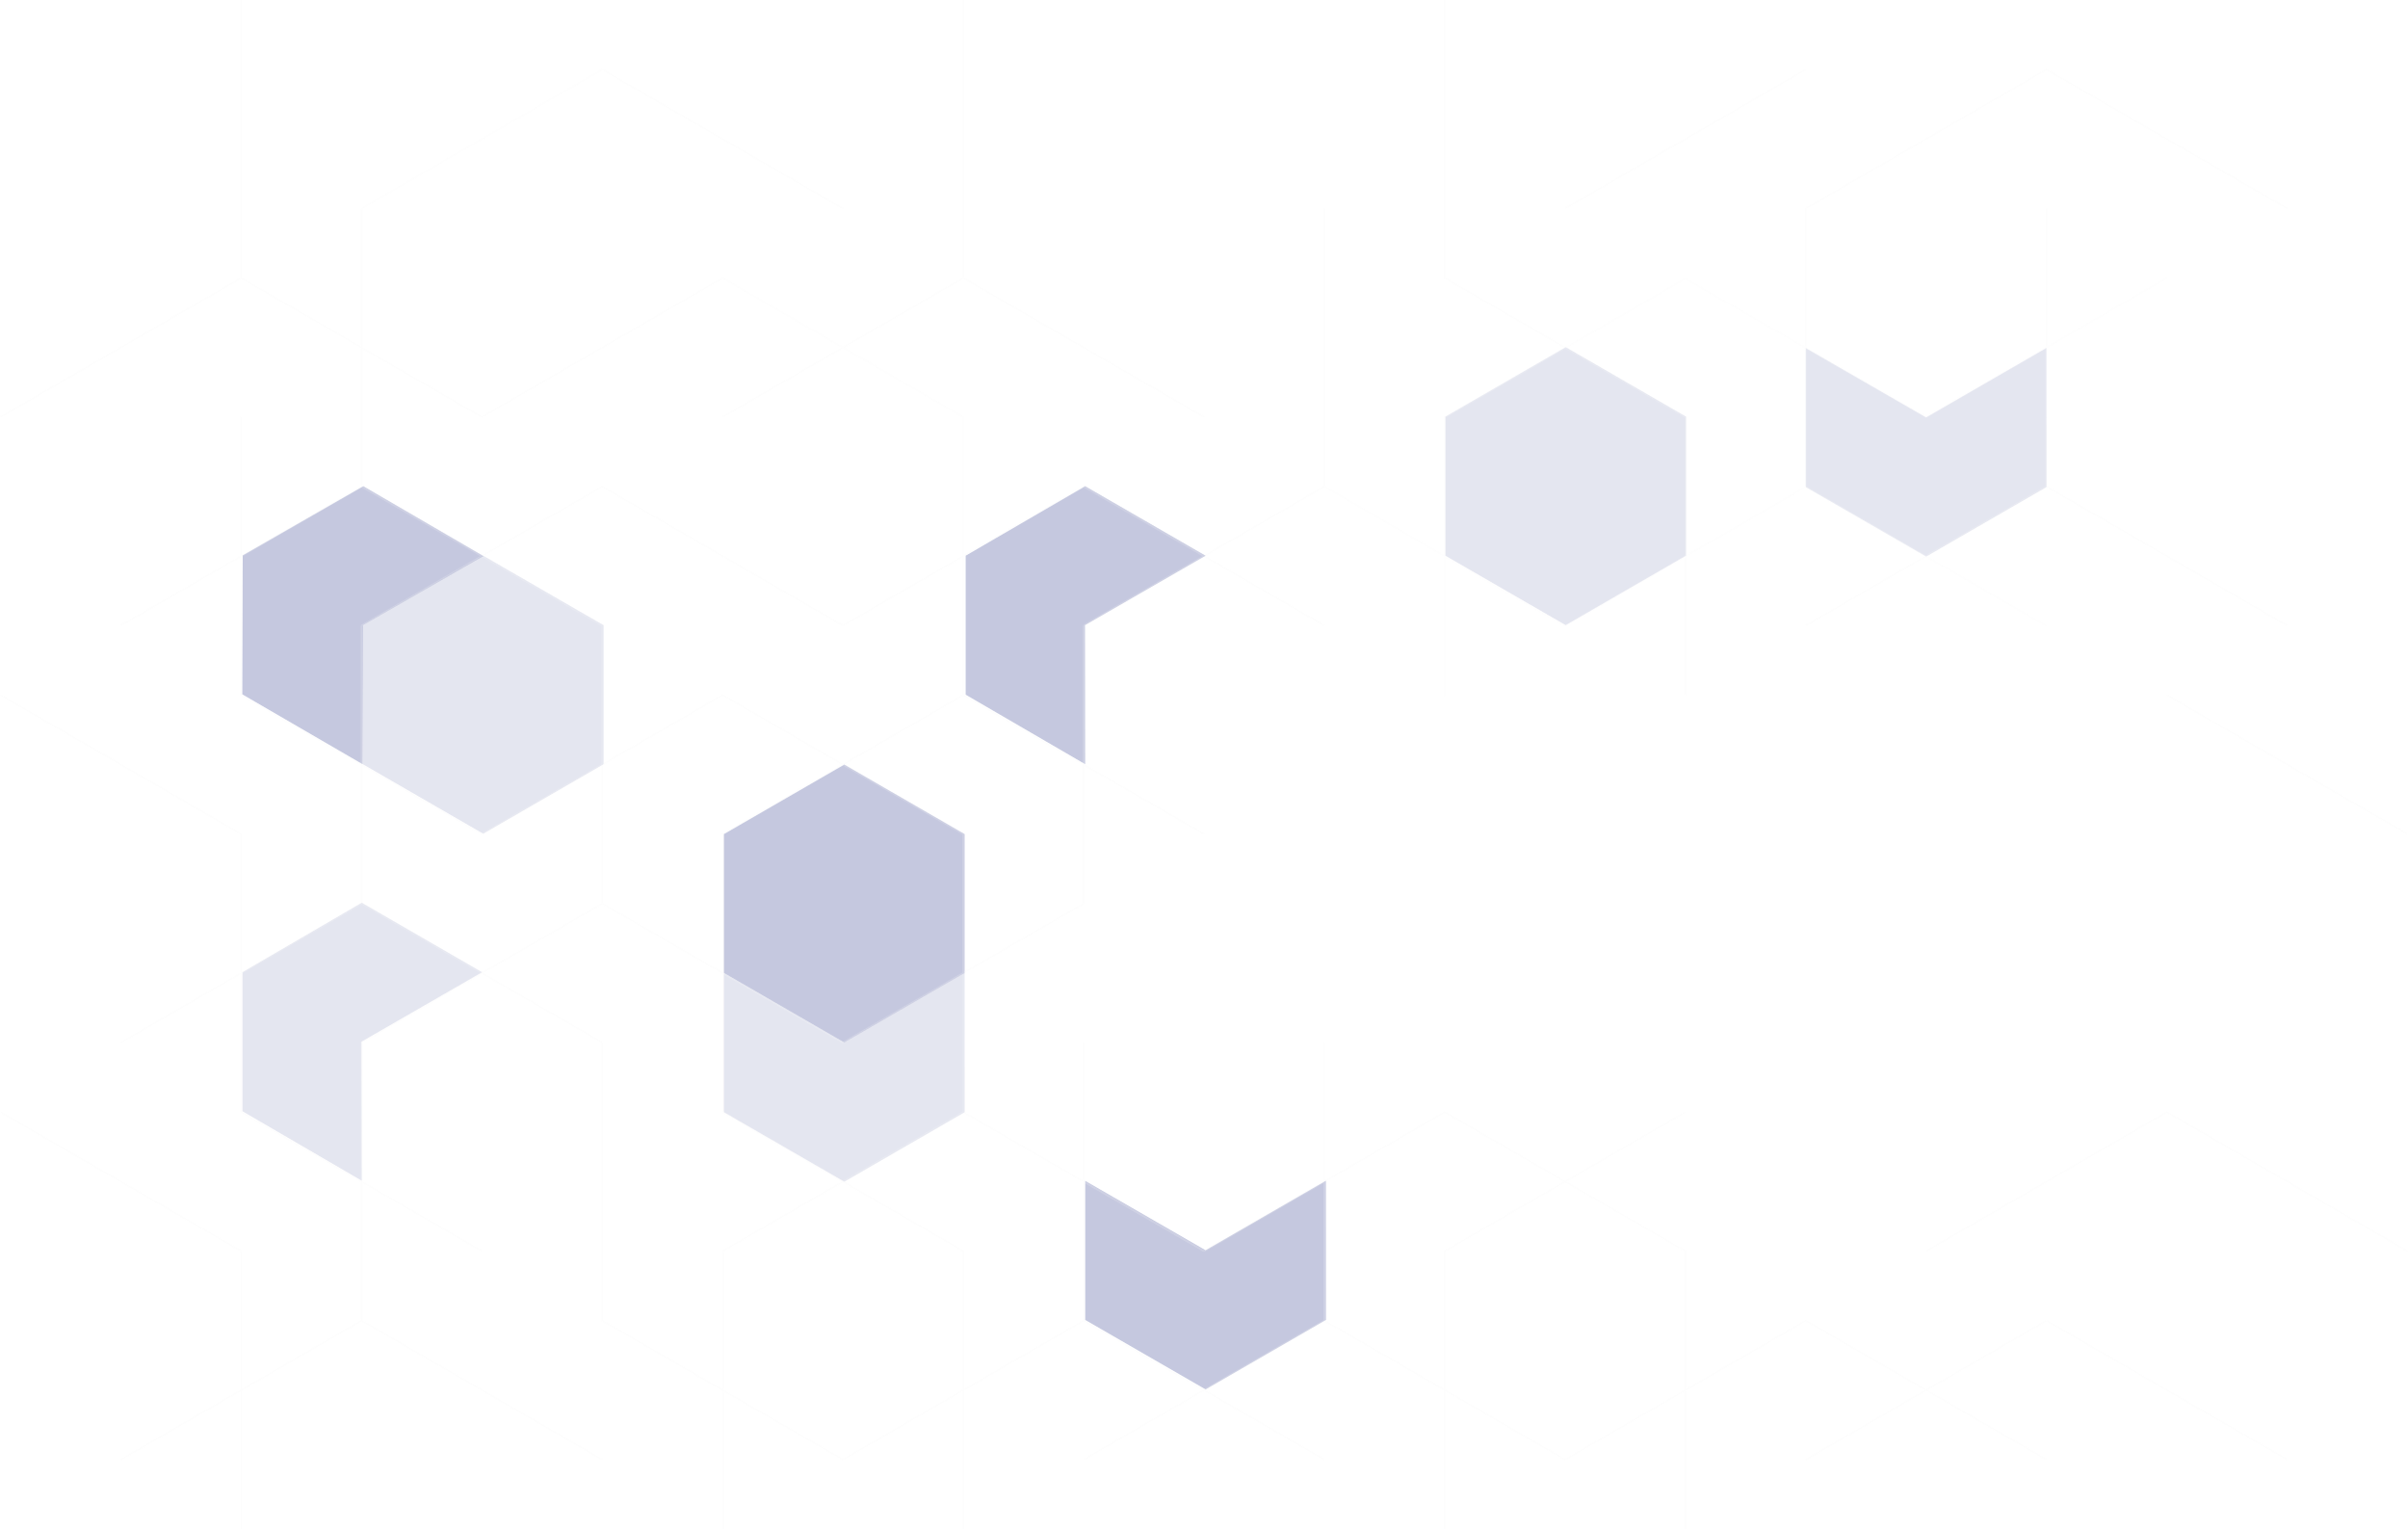
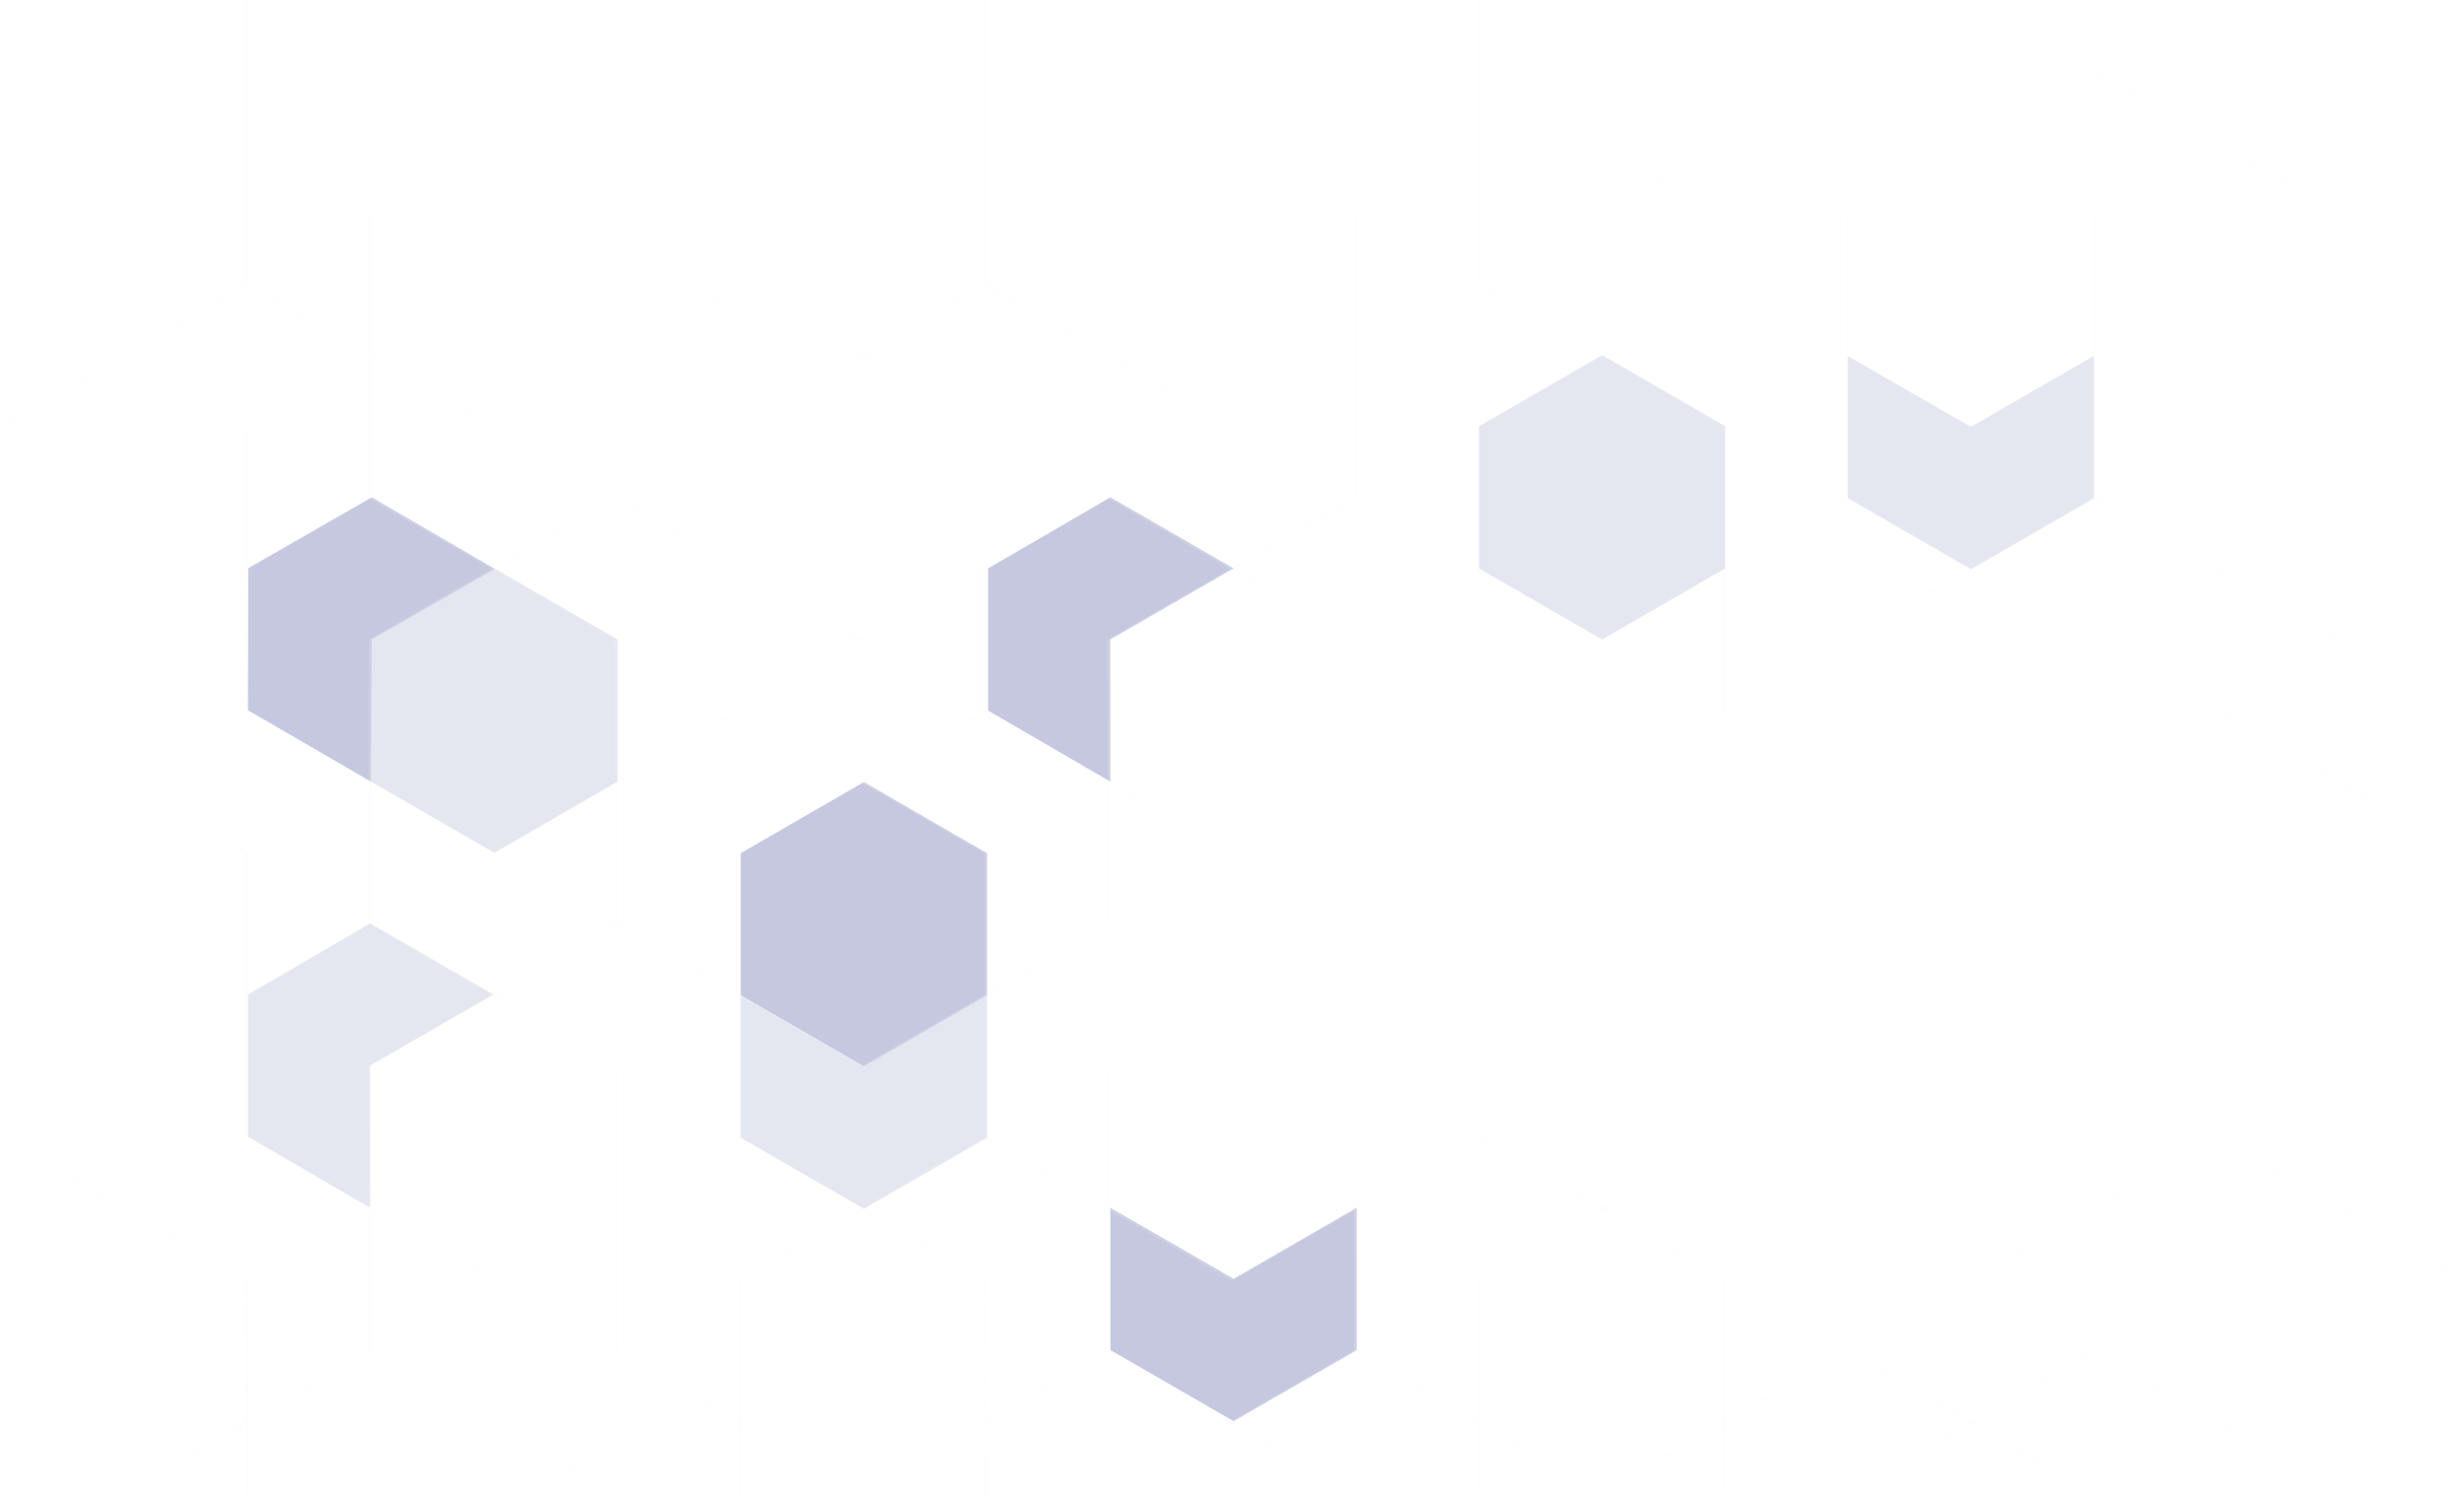
- <svg xmlns="http://www.w3.org/2000/svg" viewBox="0 0 1405.11 892">
+ <svg xmlns="http://www.w3.org/2000/svg" viewBox="0 0 1405.11 853.05">
  <defs>
    <style>.cls-1,.cls-2{fill:#2d3a8c;}.cls-1{opacity:0.13;}.cls-2{opacity:0.28;}.cls-3{opacity:0.2;}.cls-4{opacity:0.93;}.cls-5,.cls-6{fill:none;stroke:#f9f9f9;stroke-miterlimit:10;}.cls-5{stroke-width:1.07px;}</style>
  </defs>
  <g id="Layer_2" data-name="Layer 2">
    <g id="pattern">
      <g id="Fotter_Pattern" data-name="Fotter Pattern">
        <g id="Shades">
          <polygon class="cls-1" points="281.95 324.17 352.18 364.71 352.18 445.8 281.95 486.35 211.73 445.8 211.73 364.71 281.95 324.17" />
          <polygon class="cls-1" points="913.63 202.52 983.85 243.06 983.85 324.15 913.63 364.7 843.4 324.15 843.4 243.06 913.63 202.52" />
          <polygon class="cls-2" points="492.63 446 562.86 486.55 562.86 567.64 492.63 608.18 422.41 567.64 422.41 486.55 492.63 446" />
          <polygon class="cls-2" points="211.59 445.82 141.38 405.04 141.62 323.97 211.96 283.61 282.08 324.36 211.82 364.73 211.59 445.82" />
          <polygon class="cls-1" points="562.84 567.64 562.86 648.83 492.66 689.36 422.41 648.83 422.41 567.73 492.61 608.18 562.84 567.64" />
          <polygon class="cls-1" points="1194.14 202.94 1194.16 284.13 1123.96 324.66 1053.71 284.13 1053.71 203.03 1123.91 243.48 1194.14 202.94" />
          <polygon class="cls-2" points="773.68 688.78 773.7 769.98 703.5 810.51 633.25 769.98 633.25 688.87 703.46 729.33 773.68 688.78" />
          <polygon class="cls-2" points="563.49 324.15 633.19 283.61 703.48 324.17 633.1 364.7 633.19 445.78 563.49 405.24 563.49 324.15" />
          <polygon class="cls-1" points="141.49 567.15 211.08 526.61 281.32 567.16 210.91 607.7 211.1 688.78 141.49 648.24 141.49 567.15" />
        </g>
        <g id="Lines" class="cls-3">
          <g class="cls-4">
-             <path class="cls-5" d="M702.58,729.82,843,648.73l140.45,81.09V892" />
+             <path class="cls-5" d="M702.58,729.82,843,648.73l140.45,81.09L983,852.05" />
            <path class="cls-5" d="M1264.39,405.46l140.45,81.09" />
            <path class="cls-5" d="M772.8,770.37l140.46,81.09,140.45-81.09,140.45,81.09" />
            <path class="cls-5" d="M1194.16,770.37l-140.45,81.09" />
            <path class="cls-5" d="M772.8,851.45,632.35,770.37V608.18" />
            <path class="cls-5" d="M772.8,608.18V770.37L632.35,851.45" />
            <path class="cls-5" d="M983.46,405.45V243.27" />
            <path class="cls-5" d="M983.46,243.27,843,162.18V0" />
            <path class="cls-5" d="M702.58,243.27,562.12,162.18" />
            <path class="cls-5" d="M1053.69,283.82V121.64l140.45-81.09,140.46,81.09" />
            <path class="cls-5" d="M772.78,364.91,632.33,283.82" />
            <path class="cls-5" d="M772.78,121.64V283.82L632.33,364.91" />
            <path class="cls-5" d="M140.74,648.73,281.2,729.82" />
-             <path class="cls-5" d="M421.65,648.73,562.1,729.82V892" />
-             <path class="cls-5" d="M140.74,892V729.82" />
+             <path class="cls-5" d="M421.65,648.73,562.1,729.82,562,853.05" />
+             <path class="cls-5" d="M141,852.05l-.25-122.23" />
            <path class="cls-5" d="M70.52,608.18,211,527.09l140.45,81.09" />
            <path class="cls-5" d="M491.88,608.18l140.45-81.09" />
            <path class="cls-5" d="M211,770.37V608.18l140.45-81.09,140.46,81.09" />
            <path class="cls-5" d="M211,364.91V527.09" />
            <path class="cls-5" d="M632.31,364.91V527.09" />
            <path class="cls-5" d="M211,283.82,351.4,364.91V527.09" />
            <path class="cls-5" d="M632.31,283.82,491.85,364.91,351.4,283.82,211,364.91" />
            <path class="cls-5" d="M562.08,0V162.18" />
            <path class="cls-5" d="M211,121.64V283.82L70.49,364.91" />
            <path class="cls-5" d="M140.72,162.18l140.45,81.09,140.46-81.09" />
            <path class="cls-5" d="M140.72,0V162.18L.27,243.27" />
            <path class="cls-5" d="M140.72,243.27V405.45" />
            <path class="cls-5" d="M351.4,40.55l140.45,81.09" />
            <path class="cls-5" d="M421.63,243.27l140.45-81.09" />
            <path class="cls-5" d="M.29,405.46l140.45,81.09V648.73" />
            <path class="cls-5" d="M140.74,405.46,281.2,486.55M140.74,729.82.29,648.73" />
            <path class="cls-5" d="M632.33,770.37,491.88,851.45,351.42,770.37V608.18" />
            <path class="cls-5" d="M421.65,648.73V486.55L562.1,405.46l140.46,81.09" />
            <path class="cls-5" d="M281.2,486.55l140.45-81.09L562.1,486.55V648.73" />
-             <path class="cls-5" d="M421.65,892V729.82L562.1,648.73l140.46,81.09" />
-             <path class="cls-5" d="M843,892V729.82l140.45-81.09" />
+             <path class="cls-5" d="M422,852.05l-.34-122.23L562.1,648.73l140.46,81.09" />
+             <path class="cls-5" d="M843,852.05l0-122.23,140.45-81.09" />
            <path class="cls-5" d="M1194.14,121.64V283.82l-140.45,81.09M913.24,121.64l140.45-81.09" />
            <path class="cls-5" d="M70.52,851.46,211,770.37l140.45,81.09" />
            <path class="cls-5" d="M1334.6,364.91l-140.46-81.09" />
            <path class="cls-5" d="M1123.94,729.82l140.45-81.09,140.45,81.09" />
            <path class="cls-5" d="M1334.62,851.45l-140.46-81.08" />
          </g>
          <polyline class="cls-5" points="562.1 405.46 562.08 243.27 421.63 162.18" />
          <polyline class="cls-6" points="842.99 406.05 842.99 243.48 983.45 162.59 1123.91 243.27 1264.37 162.18" />
          <polyline class="cls-6" points="1194.14 365.12 1053.69 284.03 913.24 365.12 772.78 283.82" />
          <line class="cls-6" x1="210.95" y1="121.64" x2="351.4" y2="40.55" />
        </g>
      </g>
    </g>
  </g>
</svg>
